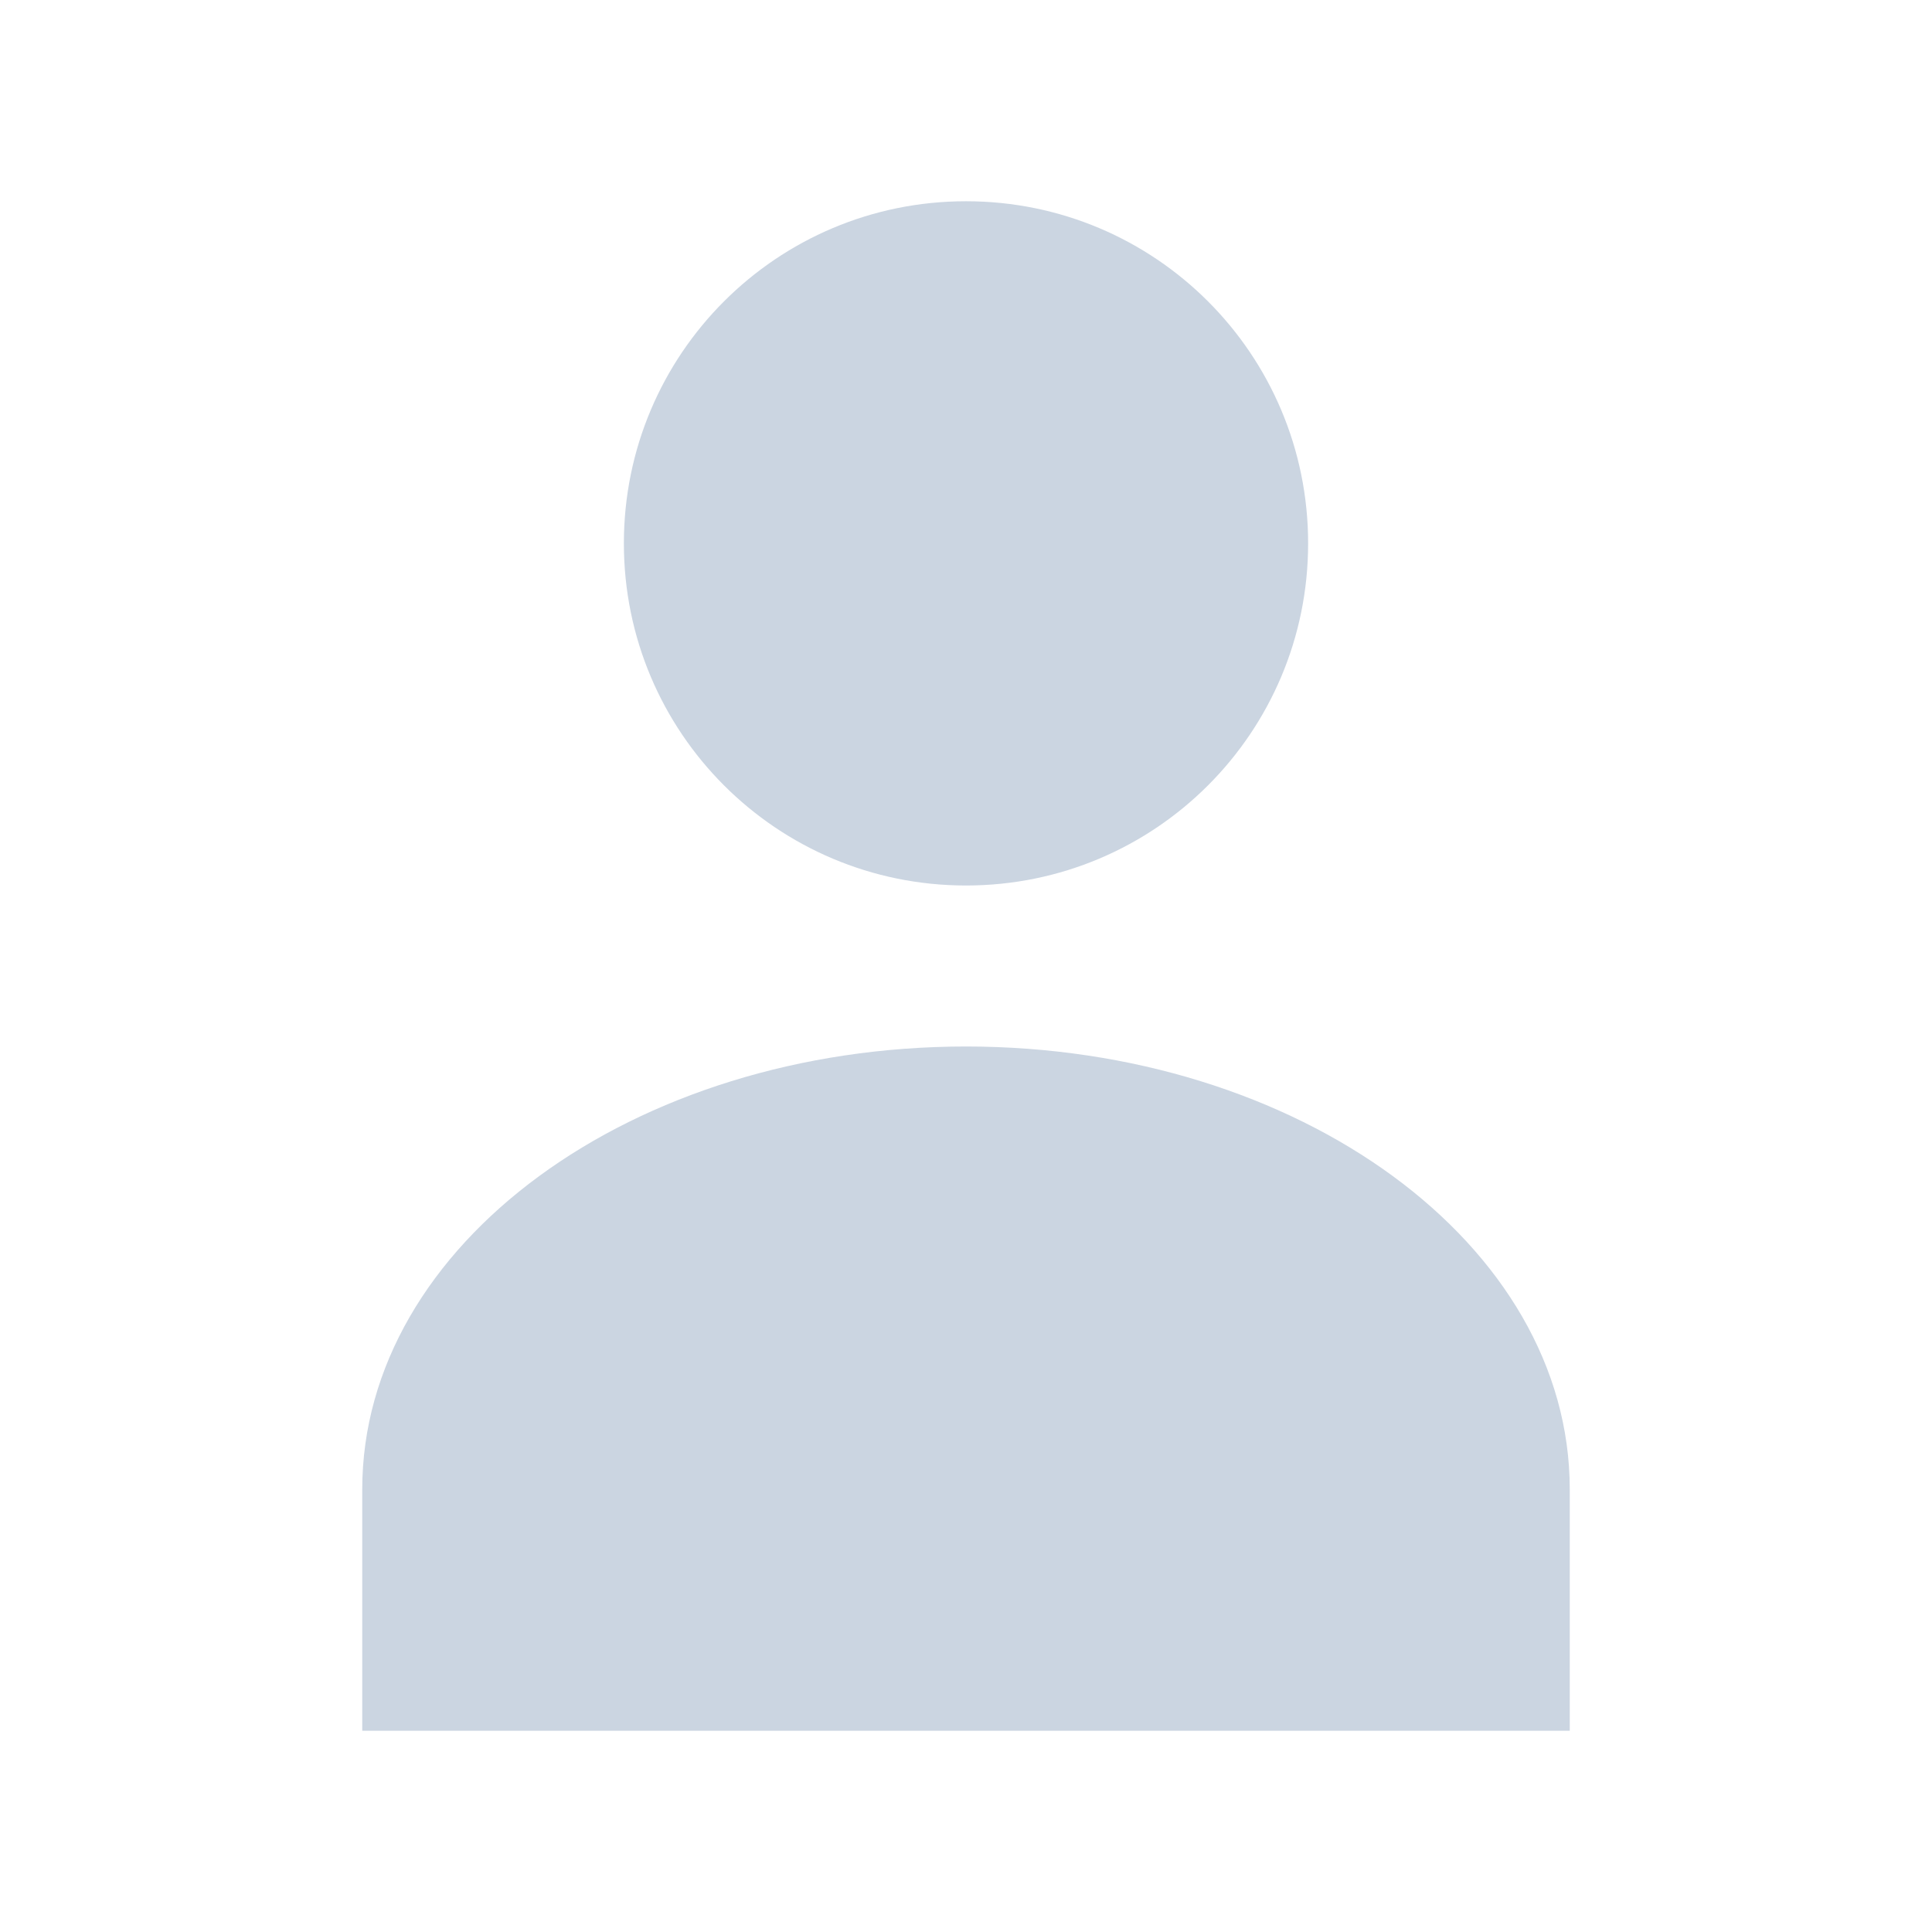
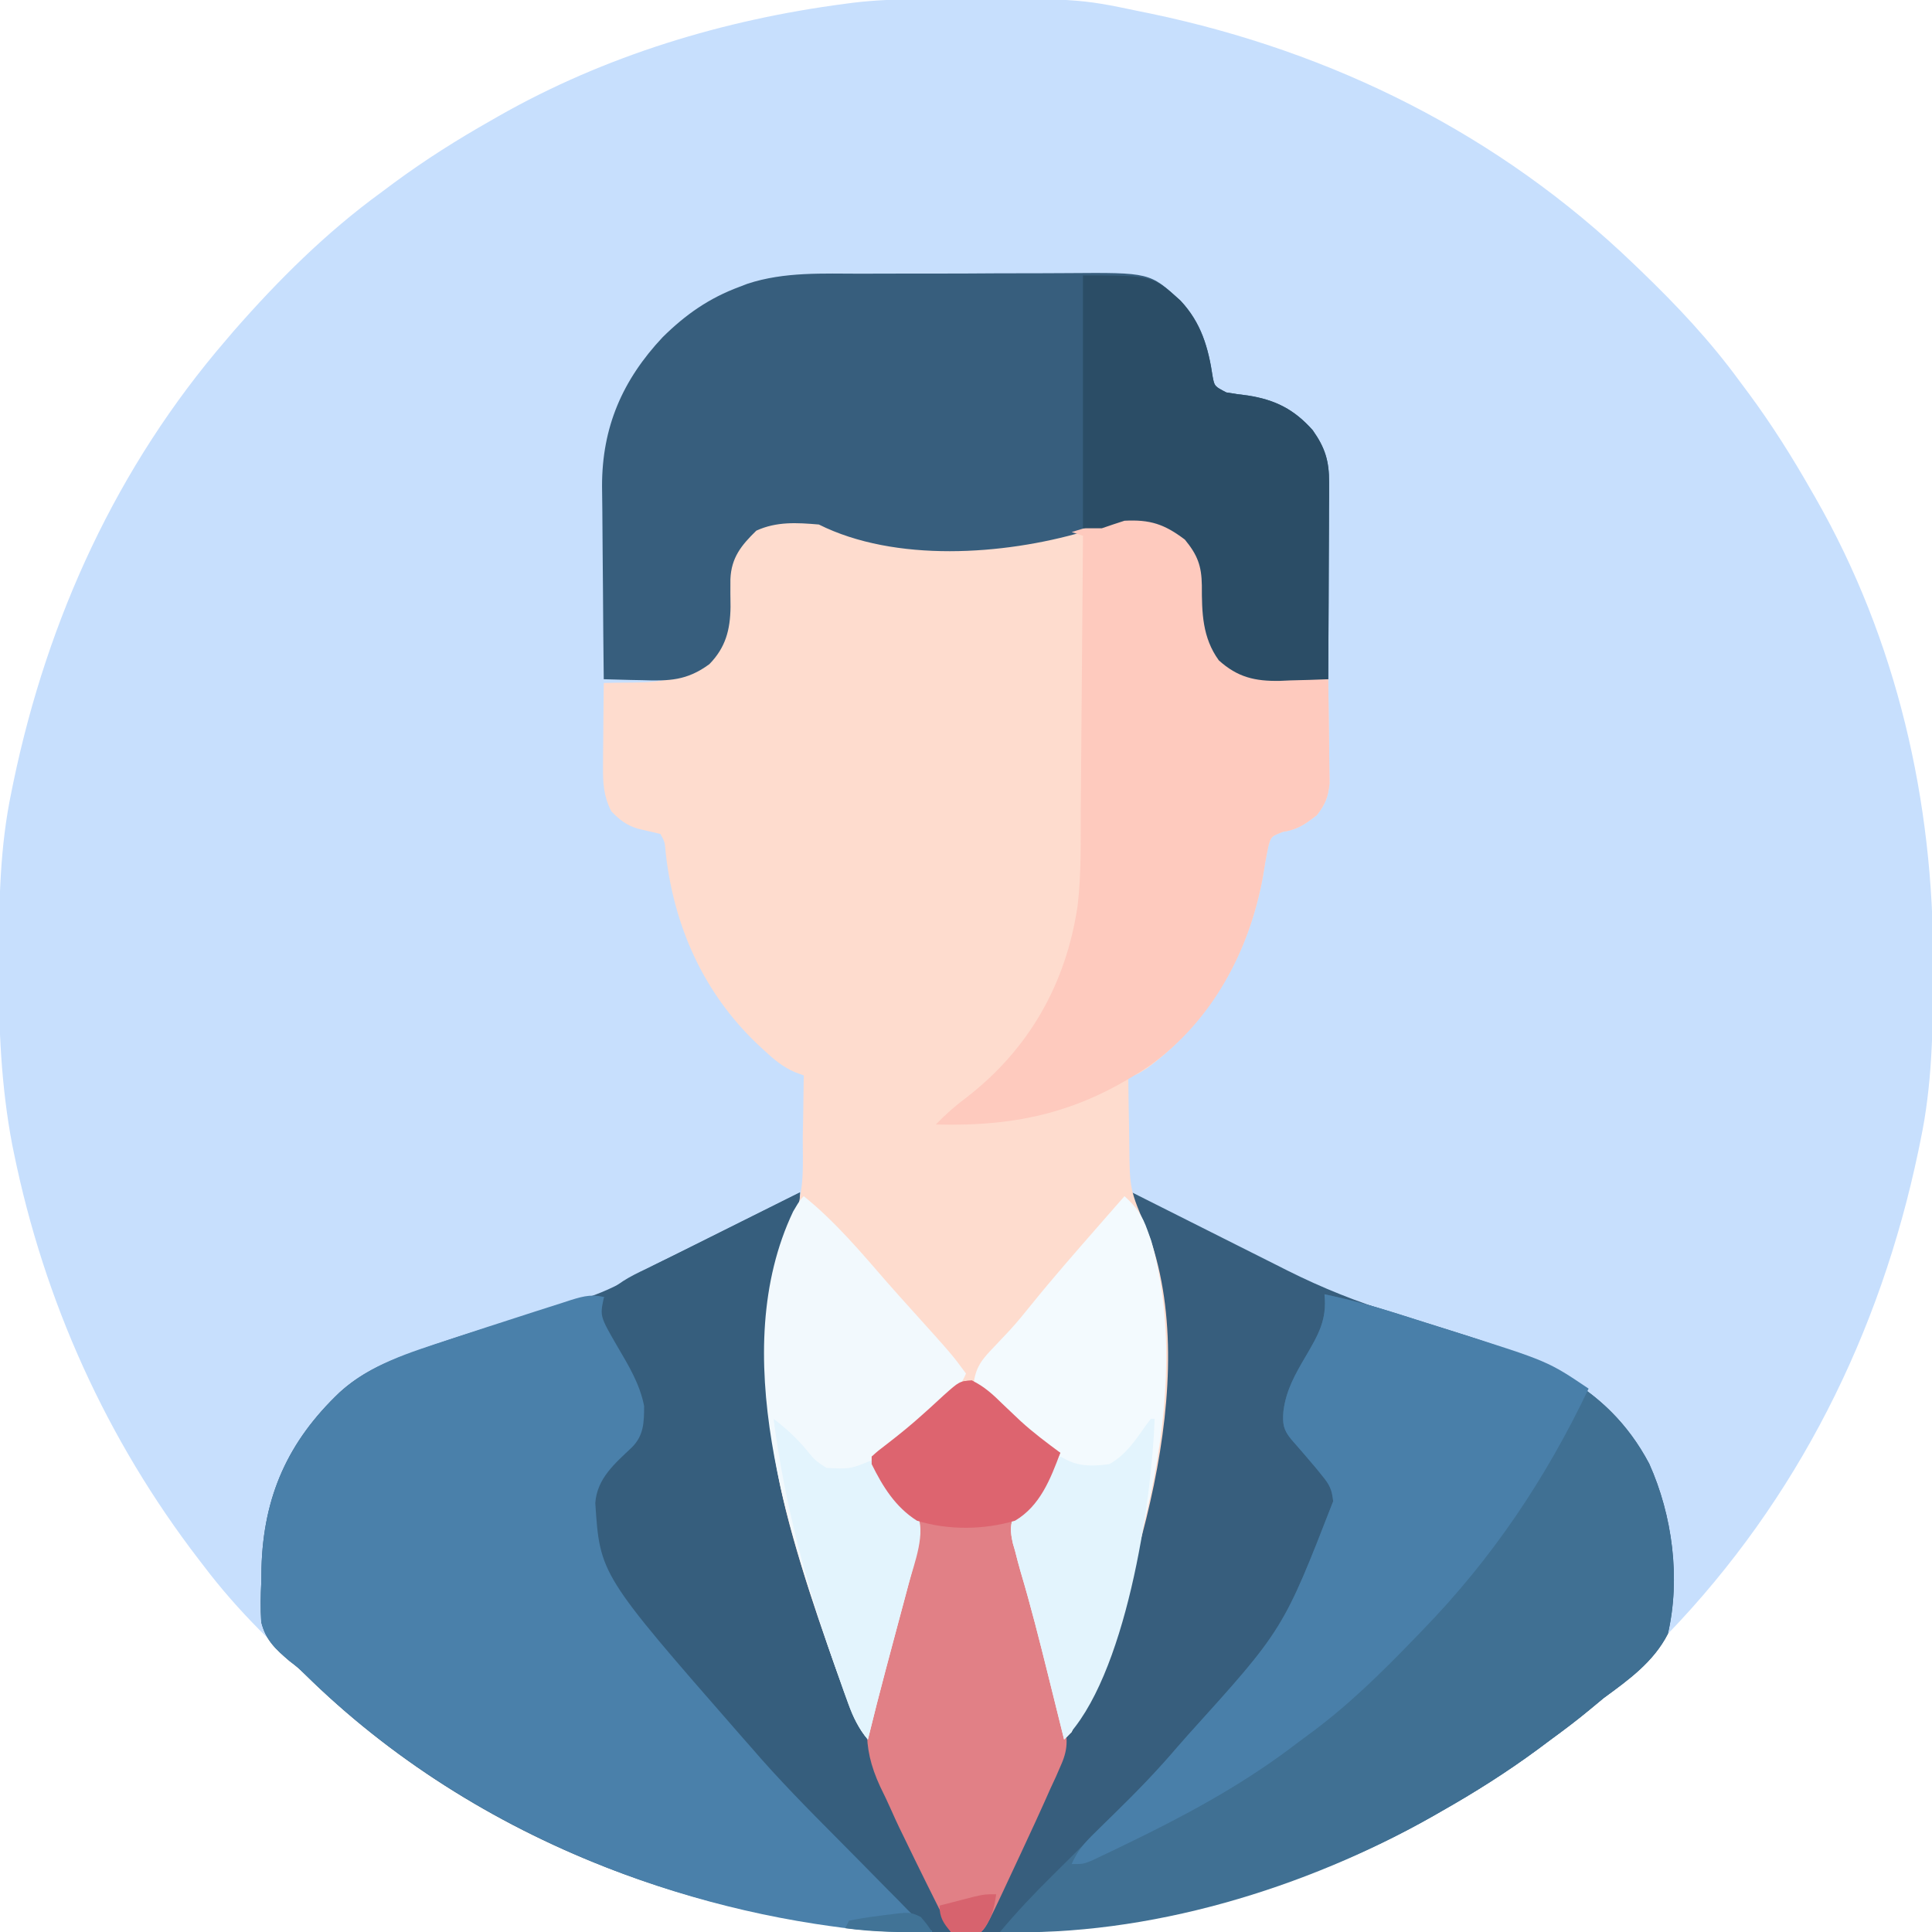
- <svg xmlns="http://www.w3.org/2000/svg" viewBox="0 0 24 24" fill="#cbd5e1">
-   <path d="M12 2.5c2.35 0 4.25 1.9 4.25 4.25S14.35 11 12 11 7.75 9.1 7.75 6.75 9.65 2.5 12 2.5zm0 10.5c4.14 0 7.5 2.46 7.5 5.5V21.5H4.5v-3c0-3.04 3.36-5.5 7.5-5.5z" />
+ <svg xmlns="http://www.w3.org/2000/svg" version="1.1" width="512" height="512">
+   <path d="M0 0 C1.42 -0.011 1.42 -0.011 2.868 -0.021 C42.384 -0.249 42.384 -0.249 58.867 3.203 C59.842 3.402 60.817 3.6 61.821 3.805 C110.203 13.926 154.191 35.842 189.867 70.203 C190.856 71.151 190.856 71.151 191.865 72.119 C201.353 81.263 210.093 90.56 217.867 101.203 C218.725 102.354 219.583 103.505 220.441 104.656 C226.48 112.847 231.838 121.361 236.867 130.203 C237.232 130.835 237.596 131.467 237.972 132.118 C259.578 169.866 269.344 212.633 269.18 255.828 C269.178 256.846 269.175 257.864 269.173 258.913 C269.123 273.522 268.873 287.854 265.867 302.203 C265.569 303.665 265.569 303.665 265.265 305.157 C255.145 353.539 233.228 397.527 198.867 433.203 C198.235 433.862 197.603 434.522 196.952 435.201 C187.807 444.689 178.51 453.429 167.867 461.203 C166.716 462.061 165.565 462.919 164.414 463.777 C156.223 469.816 147.717 475.187 138.867 480.203 C138.176 480.6 137.485 480.997 136.772 481.406 C99.01 502.896 56.249 512.668 13.055 512.578 C12.069 512.578 11.083 512.577 10.067 512.576 C-61.581 512.395 -124.363 482.255 -174.41 432.109 C-179.695 426.744 -184.585 421.211 -189.133 415.203 C-189.756 414.395 -189.756 414.395 -190.391 413.57 C-214.892 381.7 -231.384 345.147 -239.445 305.766 C-239.593 305.047 -239.74 304.328 -239.892 303.587 C-242.866 287.941 -243.506 272.467 -243.445 256.578 C-243.443 255.56 -243.441 254.542 -243.439 253.494 C-243.389 238.884 -243.138 224.552 -240.133 210.203 C-239.934 209.228 -239.735 208.253 -239.531 207.249 C-230.48 163.979 -212.095 123.778 -183.133 90.203 C-182.499 89.458 -181.864 88.713 -181.211 87.945 C-169.4 74.44 -156.649 61.769 -142.133 51.203 C-140.983 50.347 -139.833 49.49 -138.684 48.633 C-130.492 42.592 -121.984 37.22 -113.133 32.203 C-112.096 31.608 -112.096 31.608 -111.038 31 C-82.793 14.927 -51.27 5.403 -19.133 1.203 C-18.481 1.117 -17.83 1.031 -17.159 0.943 C-11.427 0.24 -5.771 0.029 0 0 Z " fill="#C7DFFD" transform="translate(243.1328,-0.203125)" />
+   <path d="M0 0 C0 4.509 -1.999 8.157 -3.711 12.285 C-17.971 53.381 1.639 104.715 17 143 C18.377 139.006 19.548 135.025 20.551 130.922 C20.835 129.769 21.119 128.616 21.412 127.428 C21.709 126.214 22.006 125.001 22.312 123.75 C24.567 114.58 26.865 105.441 29.665 96.419 C30.809 92.549 31.493 89.802 30 86 C28.297 83.474 26.392 81.147 24.438 78.812 C19 72.243 19 72.243 19 70 C20.695 68.477 20.695 68.477 23.125 66.625 C26.394 64.102 29.546 61.543 32.605 58.77 C33.527 57.944 33.527 57.944 34.466 57.101 C35.684 56.004 36.892 54.895 38.088 53.774 C42.267 50.046 42.267 50.046 45.559 49.84 C48.831 51.395 51.202 53.61 53.75 56.125 C54.8 57.126 55.852 58.125 56.906 59.121 C57.424 59.611 57.943 60.1 58.477 60.605 C61.792 63.641 65.389 66.328 69 69 C67.362 74.17 63.998 77.758 60.281 81.568 C58.077 84.149 57.011 85.983 56.975 89.428 C57.46 92.686 58.189 95.806 59 99 C59.173 99.706 59.347 100.412 59.526 101.139 C60.732 106.045 62.007 110.931 63.313 115.811 C64.004 118.389 64.686 120.97 65.367 123.551 C65.807 125.208 66.247 126.866 66.688 128.523 C66.991 129.667 66.991 129.667 67.3 130.834 C68.402 134.941 69.608 138.979 71 143 C86.179 104.637 106.25 51.231 91 10 C89.773 7.253 88.43 4.649 87 2 C87.33 1.34 87.66 0.68 88 0 C88.604 0.304 89.208 0.609 89.831 0.922 C96.156 4.107 102.484 7.286 108.813 10.461 C111.17 11.645 113.527 12.83 115.883 14.017 C119.282 15.729 122.684 17.435 126.086 19.141 C127.128 19.667 128.17 20.193 129.244 20.735 C138.443 25.336 147.697 29.041 157.523 32.059 C159.305 32.615 161.086 33.172 162.867 33.729 C165.62 34.584 168.373 35.437 171.127 36.288 C193.474 43.211 213.401 49.86 225.054 71.895 C231.216 85.606 233.407 102.279 230 117 C226.192 124.444 219.609 129.161 213 134 C211.74 135.026 210.488 136.062 209.246 137.109 C205.925 139.875 202.489 142.451 199 145 C197.849 145.858 196.698 146.716 195.547 147.574 C187.356 153.613 178.85 158.984 170 164 C169.309 164.397 168.617 164.794 167.905 165.203 C130.142 186.692 87.382 196.465 44.188 196.375 C43.202 196.374 42.216 196.374 41.2 196.373 C-22.039 196.214 -85.958 172.388 -131.361 127.543 C-133.068 125.893 -133.068 125.893 -135.331 124.147 C-138.995 121.012 -141.603 118.627 -142.769 113.847 C-142.995 110.253 -142.934 106.783 -142.75 103.188 C-142.735 101.993 -142.719 100.799 -142.703 99.568 C-142.206 80.528 -135.666 65.986 -122 53 C-116.468 47.964 -110.453 45.232 -103.508 42.715 C-102.681 42.413 -101.855 42.111 -101.003 41.8 C-90.329 37.962 -79.452 34.768 -68.58 31.547 C-65.85 30.736 -63.124 29.912 -60.398 29.086 C-59.586 28.849 -58.773 28.613 -57.936 28.369 C-53.01 26.868 -48.746 24.906 -44.297 22.32 C-40.269 20.006 -36.092 17.985 -31.934 15.918 C-31.014 15.459 -30.095 15 -29.147 14.527 C-26.245 13.079 -23.341 11.633 -20.438 10.188 C-18.455 9.199 -16.473 8.21 -14.49 7.221 C-9.661 4.812 -4.831 2.405 0 0 Z " fill="#375E7D" transform="translate(212,316)" />
+   <path d="M0 0 C3.49 2.4 5.964 5.483 7.863 9.281 C7.957 11.202 8.046 13.124 8.102 15.046 C8.215 25.862 8.215 25.862 12.863 35.281 C18.698 39.579 23.684 39.924 30.801 40.031 C31.771 40.061 32.741 40.091 33.74 40.121 C36.115 40.191 38.488 40.244 40.863 40.281 C40.938 44.605 40.992 48.927 41.028 53.251 C41.043 54.721 41.064 56.19 41.09 57.659 C41.126 59.777 41.143 61.894 41.156 64.012 C41.18 65.921 41.18 65.921 41.204 67.868 C40.836 71.551 40.083 73.358 37.863 76.281 C34.787 78.674 32.694 80.159 28.812 80.73 C25.743 81.937 25.743 81.937 25.041 84.338 C24.412 87.184 23.934 90.026 23.488 92.906 C19.761 112.957 9.627 130.948 -7.012 143.281 C-10.137 145.281 -10.137 145.281 -12.137 145.281 C-12.092 149.835 -12.022 154.388 -11.929 158.941 C-11.901 160.487 -11.88 162.033 -11.866 163.579 C-11.753 175.469 -11.753 175.469 -7.137 186.281 C7.995 226.118 -10.832 282.157 -27.137 319.281 C-27.797 319.941 -28.457 320.601 -29.137 321.281 C-29.353 320.406 -29.569 319.531 -29.792 318.629 C-30.8 314.554 -31.811 310.48 -32.824 306.406 C-33.097 305.309 -33.097 305.309 -33.375 304.19 C-35.66 295.005 -37.97 285.835 -40.677 276.762 C-41.206 274.947 -41.673 273.114 -42.137 271.281 C-42.32 270.64 -42.503 269.998 -42.691 269.337 C-43.392 266.163 -43.565 264.149 -42.102 261.183 C-40.588 258.988 -38.975 256.949 -37.262 254.906 C-36.139 253.503 -35.016 252.099 -33.895 250.695 C-33.391 250.086 -32.887 249.477 -32.368 248.85 C-31.055 247.285 -31.055 247.285 -30.137 245.281 C-30.7 245.038 -31.263 244.794 -31.844 244.543 C-34.57 243.043 -36.552 241.219 -38.824 239.094 C-42.168 236.047 -45.516 233.028 -49.012 230.156 C-49.71 229.576 -50.409 228.996 -51.129 228.398 C-53.041 227.108 -53.041 227.108 -55.109 227.352 C-57.797 228.584 -59.554 230.246 -61.699 232.281 C-65.435 235.739 -69.218 239.094 -73.137 242.344 C-74.044 243.098 -74.952 243.852 -75.887 244.629 C-78.137 246.281 -78.137 246.281 -80.137 246.281 C-78.721 248.178 -77.304 250.074 -75.887 251.969 C-75.098 253.024 -74.309 254.08 -73.496 255.168 C-71.255 258.264 -71.255 258.264 -68.777 260.676 C-66.215 264.745 -67.608 268.888 -68.6 273.379 C-69.143 275.579 -69.723 277.766 -70.316 279.953 C-70.53 280.757 -70.743 281.56 -70.963 282.388 C-71.641 284.937 -72.326 287.484 -73.012 290.031 C-73.687 292.558 -74.361 295.085 -75.034 297.612 C-75.469 299.242 -75.904 300.872 -76.339 302.502 C-78.005 308.746 -79.603 315.004 -81.137 321.281 C-83.623 318.262 -85.008 315.42 -86.336 311.75 C-86.737 310.644 -87.137 309.538 -87.55 308.398 C-87.971 307.205 -88.391 306.011 -88.824 304.781 C-89.151 303.856 -89.151 303.856 -89.485 302.911 C-101.629 268.416 -117.488 222.47 -103.137 186.281 C-102.446 185.177 -101.755 184.072 -101.043 182.934 C-97.687 176.402 -98.452 168.459 -98.387 161.281 C-98.359 159.728 -98.329 158.174 -98.297 156.621 C-98.223 152.841 -98.174 149.062 -98.137 145.281 C-98.903 144.997 -99.67 144.713 -100.46 144.42 C-103.853 142.977 -106.287 140.827 -108.949 138.344 C-109.738 137.61 -109.738 137.61 -110.542 136.861 C-124.782 123.248 -132.503 105.754 -134.707 86.441 C-134.949 83.387 -134.949 83.387 -136.137 81.281 C-138.113 80.82 -140.089 80.359 -142.066 79.902 C-145.109 78.99 -146.939 77.544 -149.137 75.281 C-151.176 71.259 -151.371 67.925 -151.332 63.449 C-151.326 62.157 -151.319 60.865 -151.312 59.533 C-151.296 58.178 -151.279 56.824 -151.262 55.469 C-151.252 54.094 -151.243 52.72 -151.234 51.346 C-151.211 47.991 -151.178 44.636 -151.137 41.281 C-149.942 41.255 -148.747 41.23 -147.516 41.203 C-135.161 41.139 -135.161 41.139 -124.137 36.281 C-119.355 30.781 -118.467 25.754 -118.574 18.656 C-118.639 12.273 -118.424 8.414 -114.137 3.281 C-108.569 -1.624 -105.229 -2.052 -97.914 -2.012 C-92.728 -1.61 -87.999 -0.295 -83.035 1.211 C-74.06 3.801 -65.266 4.643 -55.949 4.594 C-54.856 4.59 -53.762 4.585 -52.635 4.581 C-39.896 4.404 -28.467 1.944 -16.32 -1.949 C-10.097 -3.453 -5.527 -3.005 0 0 Z " fill="#FEDCCE" transform="translate(311.1367,139.7188)" />
+   <path d="M0 0 C2.068 -0.007 4.136 -0.015 6.203 -0.023 C10.521 -0.036 14.839 -0.038 19.156 -0.032 C24.67 -0.026 30.182 -0.057 35.695 -0.097 C39.96 -0.123 44.224 -0.126 48.489 -0.122 C50.521 -0.124 52.553 -0.134 54.585 -0.152 C76.476 -0.323 76.476 -0.323 84.59 7.21 C90.081 12.953 91.959 19.641 93.09 27.332 C93.575 29.84 93.575 29.84 96.715 31.469 C98.602 31.796 100.5 32.06 102.402 32.281 C109.677 33.415 114.692 35.96 119.59 41.469 C122.889 46.127 123.967 49.666 123.942 55.361 C123.942 57.102 123.942 57.102 123.941 58.878 C123.931 60.121 123.921 61.364 123.91 62.645 C123.907 63.925 123.904 65.205 123.902 66.524 C123.894 69.916 123.874 73.307 123.852 76.699 C123.832 80.164 123.823 83.63 123.812 87.096 C123.79 93.887 123.757 100.678 123.715 107.469 C120.382 107.616 117.05 107.703 113.715 107.781 C112.78 107.823 111.846 107.865 110.883 107.908 C104.309 108.023 99.679 106.961 94.715 102.469 C90.334 96.433 90.21 89.8 90.217 82.585 C90.136 77.44 89.089 74.569 85.715 70.469 C80.483 66.518 76.259 64.8 69.715 65.469 C66.02 66.282 62.405 67.336 58.777 68.406 C37.697 74.566 8.949 76.586 -11.285 66.469 C-17.118 65.977 -22.464 65.638 -27.848 68.094 C-31.843 71.986 -34.474 75.247 -34.719 80.93 C-34.748 83.39 -34.723 85.845 -34.686 88.305 C-34.768 94.35 -35.967 99.041 -40.285 103.469 C-46.224 107.852 -50.987 107.976 -58.223 107.719 C-59.193 107.701 -60.163 107.683 -61.162 107.664 C-63.538 107.617 -65.911 107.552 -68.285 107.469 C-68.378 99.592 -68.449 91.716 -68.492 83.839 C-68.513 80.18 -68.541 76.522 -68.587 72.863 C-68.631 69.323 -68.654 65.783 -68.665 62.243 C-68.675 60.255 -68.707 58.268 -68.738 56.281 C-68.742 40.621 -63.311 28.167 -52.676 16.828 C-46.546 10.779 -40.359 6.459 -32.285 3.469 C-31.241 3.067 -31.241 3.067 -30.176 2.658 C-20.374 -0.552 -10.192 -0.004 0 0 Z " fill="#375E7D" transform="translate(228.2852,72.53125)" />
+   <path d="M0 0 C-0.103 0.801 -0.206 1.601 -0.312 2.426 C0.129 7.471 2.476 10.875 5 15.188 C11.5 26.978 11.5 26.978 10.801 33.707 C9.276 38.073 6.3 40.884 3 44 C-1.17 49.048 -2.46 51.308 -2 58 C-1.027 60.761 -0.031 63.206 1.25 65.812 C1.603 66.543 1.956 67.274 2.319 68.027 C18.351 100.122 45.557 126.795 70.75 151.75 C73.643 154.617 76.534 157.487 79.422 160.359 C80.415 161.34 80.415 161.34 81.429 162.341 C82.971 163.875 84.489 165.435 86 167 C86 167.33 86 167.66 86 168 C76.716 168.205 67.807 167.745 58.625 166.375 C57.42 166.198 56.216 166.02 54.975 165.837 C4.898 158.084 -44.098 135.361 -80.361 99.543 C-82.068 97.893 -82.068 97.893 -84.331 96.147 C-87.995 93.012 -90.603 90.627 -91.769 85.847 C-91.995 82.253 -91.934 78.783 -91.75 75.188 C-91.735 73.993 -91.719 72.799 -91.703 71.568 C-91.206 52.528 -84.666 37.986 -71 25 C-62.747 17.487 -52.395 14.42 -42 11 C-41.286 10.764 -40.571 10.528 -39.836 10.284 C-34.789 8.616 -29.736 6.969 -24.676 5.341 C-22.936 4.781 -21.197 4.218 -19.459 3.653 C-16.988 2.852 -14.512 2.064 -12.035 1.281 C-11.285 1.036 -10.534 0.79 -9.761 0.538 C-6.066 -0.614 -3.692 -1.156 0 0 Z " fill="#4A80AA" transform="translate(161,344)" />
+   <path d="M0 0 C6.266 1.315 12.327 2.924 18.426 4.863 C19.295 5.137 20.163 5.411 21.059 5.693 C22.885 6.27 24.711 6.849 26.537 7.43 C29.293 8.306 32.051 9.172 34.811 10.037 C56.265 16.811 74.91 23.822 86.054 44.895 C92.216 58.606 94.407 75.279 91 90 C87.192 97.444 80.609 102.161 74 107 C72.74 108.026 71.488 109.062 70.246 110.109 C66.925 112.875 63.489 115.451 60 118 C58.849 118.858 57.698 119.716 56.547 120.574 C48.356 126.613 39.85 131.984 31 137 C30.309 137.397 29.617 137.794 28.905 138.203 C-4.968 157.479 -46.723 170.23 -86 169 C-81.643 163.783 -77.056 158.935 -72.223 154.16 C-71.493 153.434 -70.764 152.709 -70.012 151.961 C-66.92 148.885 -63.822 145.816 -60.725 142.745 C-58.451 140.49 -56.181 138.231 -53.91 135.973 C-53.221 135.292 -52.533 134.612 -51.823 133.911 C-47.335 129.445 -43.121 124.806 -39 120 C-38.039 118.905 -37.077 117.811 -36.113 116.719 C-10.93 88.874 -10.93 88.874 2.309 54.855 C1.968 51.702 1.368 50.479 -0.625 48.062 C-1.168 47.391 -1.71 46.719 -2.27 46.027 C-2.841 45.358 -3.412 44.689 -4 44 C-4.561 43.341 -5.121 42.683 -5.699 42.004 C-6.724 40.81 -7.757 39.623 -8.801 38.445 C-10.946 35.86 -11.144 34.248 -10.879 30.977 C-10.183 25.392 -7.749 21.17 -4.938 16.375 C-1.602 10.678 0.709 6.7 0 0 Z " fill="#407093" transform="translate(351,343)" />
+   <path d="M0 0 C3.49 2.4 5.964 5.483 7.863 9.281 C7.957 11.202 8.046 13.124 8.102 15.046 C8.215 25.862 8.215 25.862 12.863 35.281 C18.698 39.579 23.684 39.924 30.801 40.031 C32.256 40.076 32.256 40.076 33.74 40.121 C36.115 40.191 38.488 40.244 40.863 40.281 C40.938 44.605 40.992 48.927 41.028 53.251 C41.043 54.721 41.064 56.19 41.09 57.659 C41.126 59.777 41.143 61.894 41.156 64.012 C41.172 65.284 41.188 66.557 41.204 67.868 C40.836 71.551 40.083 73.358 37.863 76.281 C34.787 78.674 32.694 80.159 28.812 80.73 C25.743 81.937 25.743 81.937 25.041 84.338 C24.412 87.184 23.934 90.026 23.488 92.906 C19.859 112.43 10.117 130.714 -6.297 142.562 C-24.592 154.95 -41.297 158.869 -63.137 158.281 C-60.538 155.589 -57.891 153.258 -54.887 151.031 C-38.397 138.233 -28.633 120.988 -25.567 100.374 C-24.544 91.792 -24.772 83.078 -24.723 74.449 C-24.704 72.36 -24.684 70.271 -24.664 68.182 C-24.613 62.726 -24.573 57.27 -24.536 51.814 C-24.496 46.229 -24.445 40.645 -24.395 35.061 C-24.298 24.134 -24.214 13.208 -24.137 2.281 C-25.127 1.951 -26.117 1.621 -27.137 1.281 C-24.953 0.603 -22.764 -0.061 -20.574 -0.719 C-19.356 -1.09 -18.138 -1.461 -16.883 -1.844 C-10.403 -3.357 -5.774 -3.139 0 0 Z " fill="#FECABE" transform="translate(311.1367,139.7188)" />
+   <path d="M0 0 C0 4.509 -1.999 8.157 -3.711 12.285 C-20.949 61.962 9.122 128.343 29.573 172.886 C31.417 176.91 33.228 180.947 35.039 184.986 C36.686 188.66 38.343 192.33 40 196 C36.921 196.313 35.452 196.322 32.889 194.497 C31.845 193.441 31.845 193.441 30.78 192.363 C29.982 191.568 29.184 190.773 28.362 189.954 C27.513 189.082 26.664 188.211 25.789 187.312 C24.903 186.421 24.016 185.53 23.103 184.612 C20.746 182.237 18.4 179.851 16.059 177.46 C14.164 175.531 12.259 173.612 10.353 171.694 C2.353 163.642 -5.612 155.624 -13 147 C-13.961 145.905 -14.923 144.811 -15.887 143.719 C-52.995 101.253 -52.995 101.253 -54.242 82.324 C-53.763 75.745 -49.033 71.837 -44.488 67.516 C-41.361 64.33 -41.318 60.915 -41.301 56.617 C-42.436 50.744 -45.438 45.852 -48.443 40.727 C-53.012 32.816 -53.012 32.816 -52 28 C-48.914 24.235 -45.13 22.331 -40.812 20.281 C-39.372 19.58 -37.932 18.878 -36.492 18.176 C-35.751 17.818 -35.009 17.459 -34.245 17.09 C-30.626 15.333 -27.033 13.524 -23.438 11.719 C-22.031 11.015 -20.625 10.312 -19.219 9.609 C-18.527 9.263 -17.834 8.917 -17.121 8.561 C-11.414 5.707 -5.707 2.854 0 0 Z " fill="#365E7D" transform="translate(212,316)" />
+   <path d="M0 0 C6.266 1.315 12.327 2.924 18.426 4.863 C19.295 5.137 20.163 5.411 21.059 5.693 C22.885 6.27 24.711 6.849 26.537 7.43 C29.293 8.306 32.051 9.172 34.811 10.037 C59.219 17.744 59.219 17.744 70 25 C58.671 48.827 44.429 70.046 26 89 C25.34 89.686 24.68 90.372 24 91.079 C15.06 100.337 6.075 109.191 -4.336 116.785 C-6.008 118.006 -7.658 119.251 -9.309 120.5 C-22.761 130.545 -37.413 138.392 -52.5 145.688 C-53.593 146.217 -54.686 146.747 -55.812 147.292 C-56.833 147.777 -57.854 148.262 -58.906 148.762 C-59.817 149.194 -60.728 149.627 -61.666 150.073 C-64 151 -64 151 -67 151 C-65.519 147.547 -63.572 145.351 -60.895 142.734 C-60.075 141.926 -59.256 141.118 -58.412 140.285 C-57.125 139.03 -57.125 139.03 -55.812 137.75 C-49.959 132.018 -44.31 126.24 -39 120 C-38.039 118.905 -37.077 117.811 -36.113 116.719 C-10.93 88.874 -10.93 88.874 2.309 54.855 C1.968 51.702 1.368 50.479 -0.625 48.062 C-1.168 47.391 -1.71 46.719 -2.27 46.027 C-2.841 45.358 -3.412 44.689 -4 44 C-4.561 43.341 -5.121 42.683 -5.699 42.004 C-6.724 40.81 -7.757 39.623 -8.801 38.445 C-10.946 35.86 -11.144 34.248 -10.879 30.977 C-10.183 25.392 -7.749 21.17 -4.938 16.375 C-1.602 10.678 0.709 6.7 0 0 Z " fill="#497FA9" transform="translate(351,343)" />
+   <path d="M0 0 C3.272 1.555 5.644 3.77 8.191 6.285 C9.241 7.287 10.293 8.285 11.348 9.281 C12.125 10.016 12.125 10.016 12.918 10.765 C16.233 13.801 19.831 16.489 23.441 19.16 C21.804 24.33 18.439 27.918 14.723 31.729 C12.516 34.312 11.452 36.145 11.416 39.594 C11.9 42.852 12.628 45.968 13.441 49.16 C13.615 49.859 13.788 50.558 13.967 51.278 C15.388 56.987 16.907 62.668 18.441 68.348 C19.122 70.884 19.802 73.422 20.479 75.96 C20.898 77.525 21.318 79.09 21.741 80.655 C22.322 82.82 22.882 84.989 23.441 87.16 C23.657 87.934 23.872 88.708 24.094 89.505 C25.333 94.295 25.708 97.251 23.617 101.918 C23.17 102.945 22.724 103.973 22.263 105.031 C21.765 106.105 21.267 107.179 20.754 108.285 C20.256 109.407 19.758 110.529 19.245 111.685 C17.675 115.192 16.065 118.678 14.441 122.16 C13.916 123.293 13.39 124.426 12.848 125.593 C3.975 144.627 3.975 144.627 2.441 146.16 C-0.229 146.301 -2.883 146.203 -5.559 146.16 C-9.842 137.697 -14.069 129.207 -18.184 120.66 C-18.531 119.951 -18.878 119.243 -19.236 118.512 C-19.96 116.998 -20.657 115.471 -21.334 113.934 C-22.272 111.81 -23.273 109.714 -24.301 107.632 C-29.483 96.465 -28.252 88.793 -24.746 77.285 C-24.301 75.695 -23.86 74.103 -23.424 72.51 C-22.373 68.706 -21.272 64.92 -20.146 61.138 C-19.092 57.591 -18.08 54.032 -17.075 50.47 C-16.665 49.032 -16.239 47.598 -15.794 46.17 C-14.67 42.427 -14.141 39.845 -15.559 36.16 C-17.26 33.633 -19.167 31.307 -21.121 28.973 C-26.559 22.403 -26.559 22.403 -26.559 20.16 C-24.863 18.637 -24.863 18.637 -22.434 16.785 C-19.165 14.262 -16.013 11.703 -12.953 8.93 C-12.339 8.379 -11.725 7.829 -11.092 7.261 C-9.874 6.164 -8.667 5.055 -7.47 3.934 C-3.292 0.206 -3.292 0.206 0 0 Z " fill="#E18086" transform="translate(257.5586,365.8398)" />
+   <path d="M0 0 C18.406 0 18.406 0 25.84 6.645 C31.269 12.525 33.231 19.084 34.375 26.863 C34.86 29.371 34.86 29.371 38 31 C39.887 31.327 41.785 31.591 43.688 31.812 C50.962 32.946 55.977 35.492 60.875 41 C64.174 45.658 65.252 49.197 65.227 54.892 C65.227 56.053 65.227 57.213 65.227 58.41 C65.216 59.652 65.206 60.895 65.195 62.176 C65.192 63.456 65.19 64.736 65.187 66.055 C65.179 69.447 65.16 72.838 65.137 76.23 C65.117 79.696 65.108 83.161 65.098 86.627 C65.076 93.418 65.042 100.209 65 107 C61.667 107.147 58.335 107.235 55 107.312 C54.065 107.354 53.131 107.396 52.168 107.439 C45.594 107.554 40.964 106.492 36 102 C31.62 95.965 31.495 89.331 31.502 82.116 C31.421 76.971 30.374 74.1 27 70 C21.557 65.89 17.806 64.654 11 65 C8.992 65.643 6.991 66.307 5 67 C3.35 67 1.7 67 0 67 C0 44.89 0 22.78 0 0 Z " fill="#2B4D66" transform="translate(287,73)" />
+   <path d="M0 0 C8.367 6.73 15.2 14.892 22.223 22.973 C24.294 25.335 26.395 27.668 28.5 30 C39.335 42.019 39.335 42.019 43 47 C39.276 55.958 27.626 63.4 20 69 C19.34 69 18.68 69 18 69 C19.416 70.897 20.832 72.792 22.25 74.688 C23.039 75.743 23.828 76.799 24.641 77.887 C26.881 80.983 26.881 80.983 29.359 83.395 C31.921 87.463 30.529 91.606 29.537 96.098 C28.993 98.298 28.414 100.485 27.82 102.672 C27.607 103.476 27.393 104.279 27.174 105.107 C26.496 107.656 25.811 110.203 25.125 112.75 C24.45 115.277 23.776 117.804 23.102 120.331 C22.668 121.961 22.233 123.591 21.797 125.221 C20.132 131.464 18.534 137.722 17 144 C14.514 140.981 13.128 138.139 11.801 134.469 C11.2 132.81 11.2 132.81 10.587 131.117 C9.956 129.327 9.956 129.327 9.312 127.5 C8.985 126.574 8.985 126.574 8.652 125.63 C-4.077 89.473 -20.443 41.262 -2.812 4.062 C-1 1 -1 1 0 0 Z " fill="#F2F9FD" transform="translate(213,317)" />
+   <path d="M0 0 C3.142 2.826 4.742 5.14 6.125 9.125 C6.437 9.994 6.749 10.863 7.07 11.758 C18.823 52.746 2.567 104.277 -14 142 C-14.99 142.99 -14.99 142.99 -16 144 C-16.216 143.125 -16.432 142.25 -16.655 141.348 C-17.663 137.273 -18.674 133.199 -19.688 129.125 C-19.869 128.394 -20.051 127.662 -20.238 126.909 C-22.523 117.723 -24.833 108.554 -27.54 99.481 C-28.069 97.666 -28.536 95.833 -29 94 C-29.183 93.359 -29.366 92.717 -29.555 92.056 C-30.255 88.882 -30.428 86.868 -28.966 83.901 C-27.451 81.707 -25.838 79.668 -24.125 77.625 C-23.002 76.222 -21.88 74.818 -20.758 73.414 C-20.002 72.501 -20.002 72.501 -19.231 71.569 C-17.919 70.004 -17.919 70.004 -17 68 C-17.563 67.756 -18.127 67.513 -18.707 67.262 C-21.433 65.762 -23.415 63.938 -25.688 61.812 C-30.271 57.603 -35.026 53.736 -40 50 C-39.529 45.305 -37.735 43.22 -34.5 39.875 C-33.577 38.901 -32.657 37.924 -31.738 36.945 C-31.275 36.453 -30.812 35.961 -30.334 35.454 C-28.354 33.297 -26.523 31.031 -24.688 28.75 C-18.974 21.676 -12.982 14.847 -7 8 C-6.212 7.098 -5.425 6.195 -4.613 5.266 C-3.077 3.509 -1.54 1.753 0 0 Z " fill="#F3FAFE" transform="translate(298,317)" />
+   <path d="M0 0 C0.33 0 0.66 0 1 0 C0.194 22.455 -6.702 68.702 -23 85 C-23.216 84.125 -23.432 83.25 -23.655 82.348 C-24.663 78.273 -25.674 74.199 -26.688 70.125 C-26.869 69.394 -27.051 68.662 -27.238 67.909 C-29.523 58.723 -31.833 49.554 -34.54 40.481 C-35.069 38.666 -35.536 36.833 -36 35 C-36.19 34.366 -36.379 33.732 -36.574 33.078 C-37.331 29.79 -37.426 27.827 -35.856 24.775 C-34.193 22.413 -32.427 20.207 -30.562 18 C-29.938 17.225 -29.313 16.451 -28.67 15.652 C-27.132 13.751 -25.576 11.869 -24 10 C-23.385 10.323 -22.77 10.646 -22.136 10.979 C-18.511 12.711 -14.927 12.551 -11 12 C-6.631 9.562 -4.081 5.63 -1.234 1.609 C-0.827 1.078 -0.42 0.547 0 0 Z " fill="#E3F4FD" transform="translate(305,376)" />
+   <path d="M0 0 C3.27 2.505 6.049 5.027 8.688 8.188 C10.997 11.031 10.997 11.031 14 13 C20.286 13.317 20.286 13.317 26 11 C27.605 12.916 29.209 14.832 30.812 16.75 C31.264 17.289 31.716 17.828 32.182 18.383 C33.462 19.916 34.731 21.458 36 23 C36.623 23.624 37.245 24.248 37.887 24.891 C40.607 30.045 37.286 38.273 35.82 43.672 C35.5 44.877 35.5 44.877 35.174 46.107 C34.496 48.656 33.811 51.203 33.125 53.75 C32.45 56.277 31.776 58.804 31.102 61.331 C30.668 62.961 30.233 64.591 29.797 66.221 C28.132 72.464 26.534 78.722 25 85 C22.514 81.981 21.128 79.139 19.801 75.469 C19.4 74.362 18.999 73.256 18.586 72.116 C18.166 70.923 17.746 69.73 17.312 68.5 C16.874 67.257 16.436 66.014 15.984 64.733 C8.567 43.488 2.901 22.347 0 0 Z " fill="#E3F4FD" transform="translate(205,376)" />
+   <path d="M0 0 C3.272 1.555 5.644 3.77 8.191 6.285 C9.241 7.287 10.293 8.285 11.348 9.281 C12.125 10.016 12.125 10.016 12.918 10.765 C16.233 13.801 19.831 16.489 23.441 19.16 C20.822 26.116 18.094 33.217 11.441 37.16 C3.136 39.618 -6.271 39.712 -14.559 37.16 C-20.268 33.547 -23.627 28.117 -26.559 22.16 C-26.559 21.5 -26.559 20.84 -26.559 20.16 C-24.863 18.637 -24.863 18.637 -22.434 16.785 C-19.165 14.262 -16.013 11.703 -12.953 8.93 C-12.339 8.379 -11.725 7.829 -11.092 7.261 C-9.874 6.164 -8.667 5.055 -7.47 3.934 C-3.292 0.206 -3.292 0.206 0 0 Z " fill="#DD646F" transform="translate(257.5586,365.8398)" />
+   <path d="M0 0 C-0.564 3.951 -1.322 6.976 -4 10 C-6.805 10.732 -9.198 10.747 -12 10 C-14.028 7.591 -15 6.17 -15 3 C-13.064 2.496 -11.126 1.997 -9.188 1.5 C-8.109 1.222 -7.03 0.943 -5.918 0.656 C-3 0 -3 0 0 0 Z " fill="#D7636E" transform="translate(264,502)" />
+   <path d="M0 0 C1.75 2.062 1.75 2.062 3 4 C-4.755 4.099 -12.311 4.061 -20 3 C-19.67 2.34 -19.34 1.68 -19 1 C-16.539 0.492 -14.174 0.113 -11.688 -0.188 C-10.671 -0.33 -10.671 -0.33 -9.635 -0.475 C-2.861 -1.342 -2.861 -1.342 0 0 Z " fill="#417396" transform="translate(244,508)" />
</svg>
